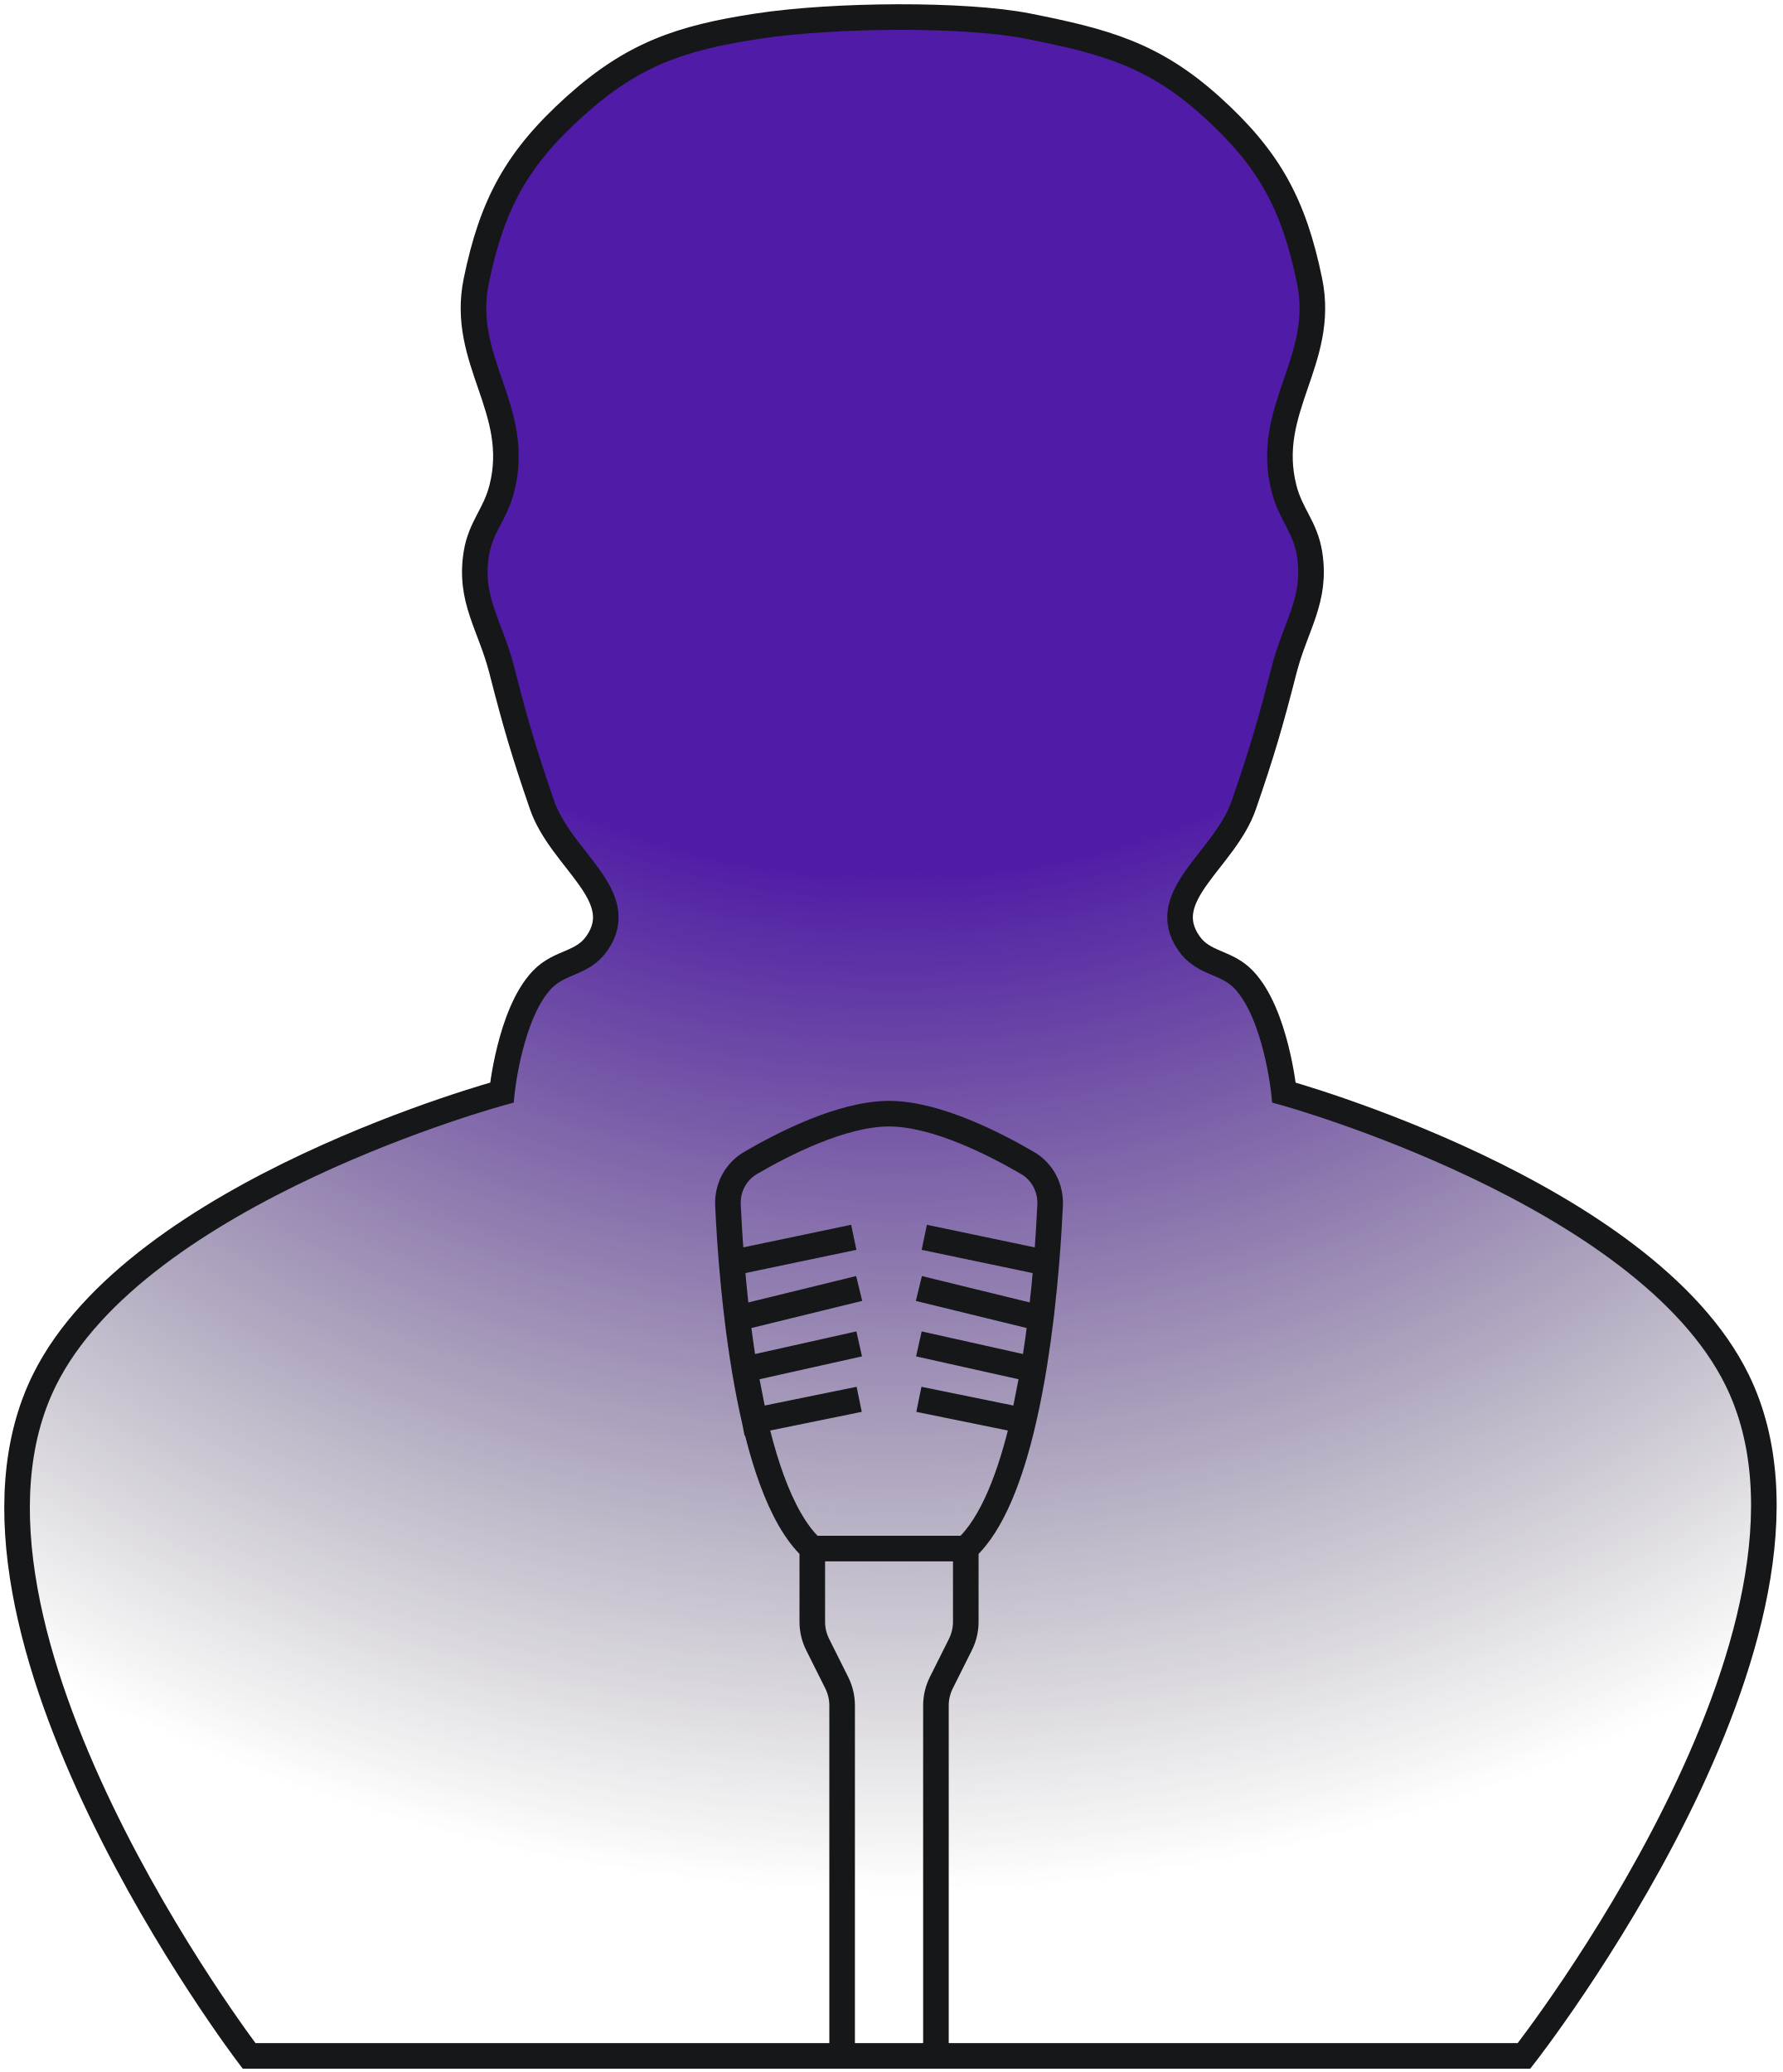
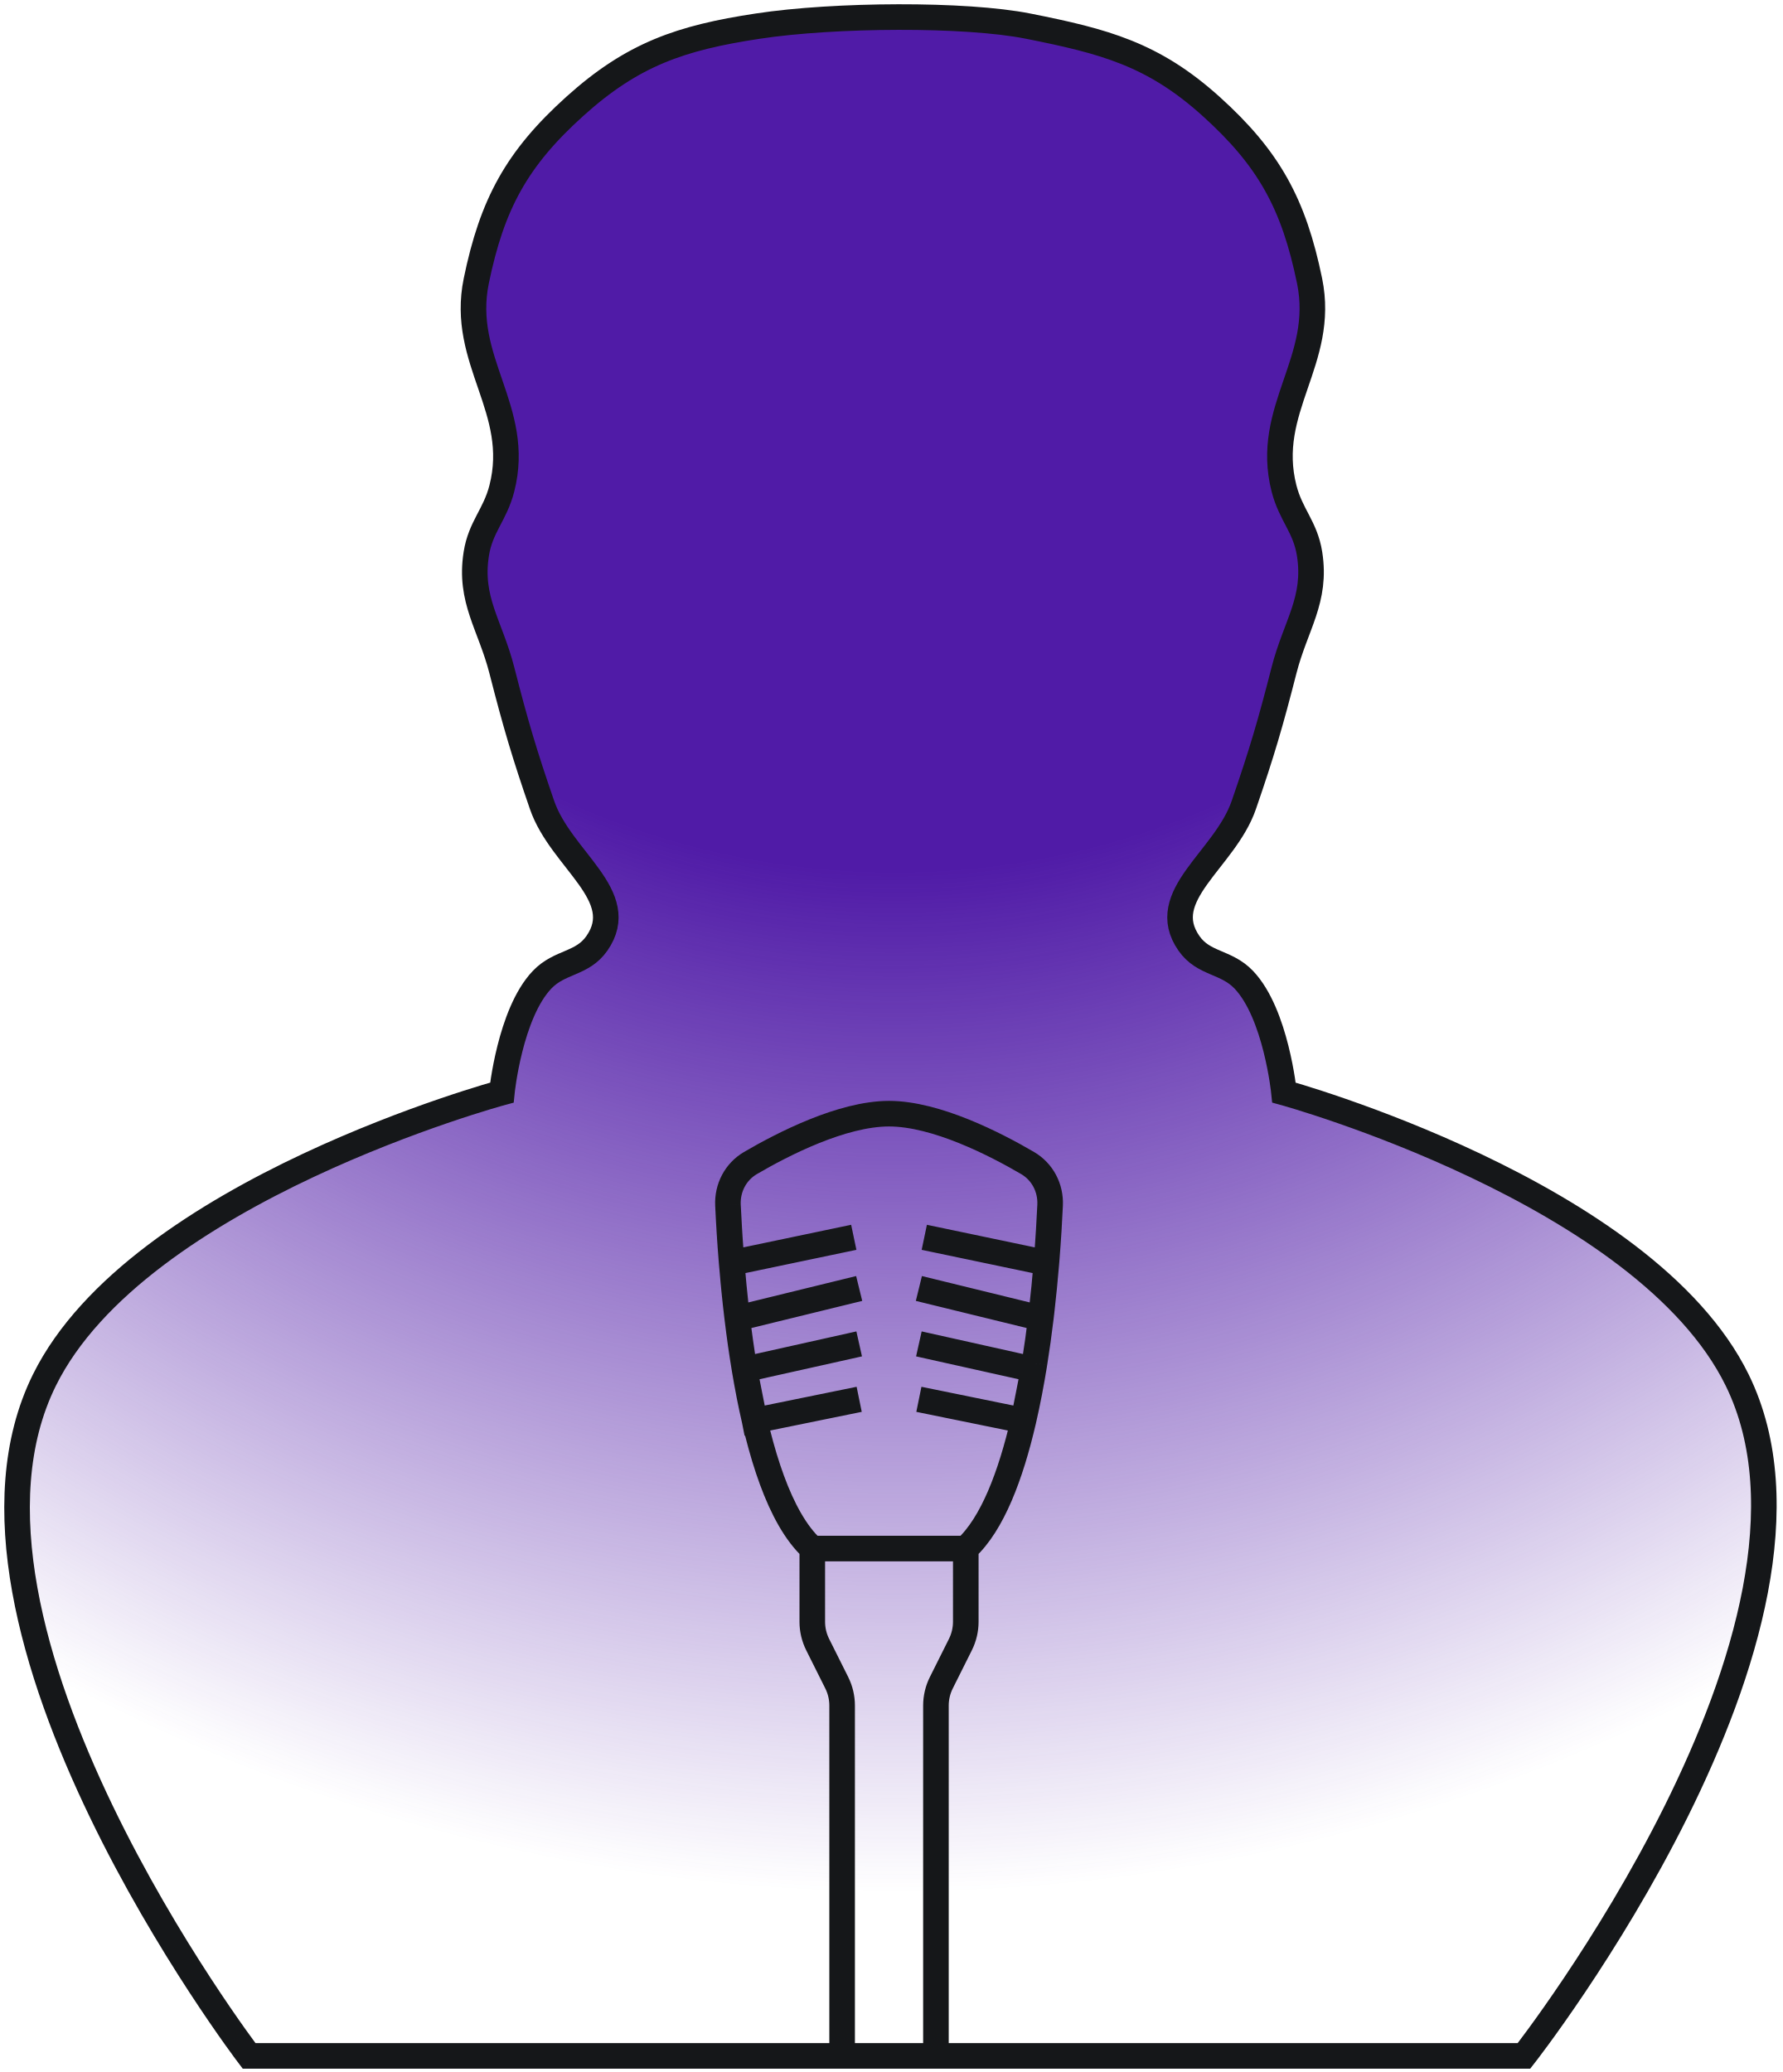
<svg xmlns="http://www.w3.org/2000/svg" width="209" height="243" viewBox="0 0 209 243" fill="none">
  <path d="M58.849 128.136C58.849 128.136 16.167 139.674 5.206 161.858C-9.119 190.849 29.206 241.109 29.206 241.109H98.749H109.749H178.706C178.706 241.109 217.987 191 203.706 161.858C192.89 139.786 150.563 128.136 150.563 128.136C150.563 128.136 149.636 118.883 145.849 114.903C143.773 112.722 141.141 113.103 139.42 110.634C135.521 105.04 143.625 100.853 145.849 94.413C147.95 88.328 148.97 84.855 150.563 78.619C151.915 73.328 154.412 70.354 153.563 64.96C153.062 61.779 151.359 60.397 150.563 57.276C148.197 47.998 155.491 42.324 153.563 32.945C151.714 23.951 148.829 18.613 141.992 12.456C135.21 6.348 129.529 4.849 120.563 3.065C113.206 1.6 97.882 1.691 88.849 3.065C79.816 4.438 74.202 6.348 67.42 12.456C60.583 18.613 57.698 23.951 55.849 32.945C53.921 42.324 61.215 47.998 58.849 57.276C58.053 60.397 56.349 61.779 55.849 64.96C54.999 70.354 57.497 73.328 58.849 78.619C60.442 84.855 61.462 88.328 63.563 94.413C65.787 100.853 73.891 105.04 69.992 110.634C68.271 113.103 65.639 112.722 63.563 114.903C59.776 118.883 58.849 128.136 58.849 128.136Z" fill="url(#paint0_radial_5_49)" />
  <path d="M122.702 148.109C122.554 149.908 122.366 151.863 122.129 153.9C122.102 154.135 122.074 154.372 122.045 154.609C121.837 156.326 121.594 158.094 121.31 159.87C121.27 160.116 121.23 160.363 121.189 160.609L120.008 166.609C120.517 164.41 120.947 162.134 121.31 159.87C121.594 158.094 121.837 156.326 122.045 154.609C122.074 154.372 122.102 154.135 122.129 153.9" fill="url(#paint1_radial_5_49)" />
  <path d="M95.249 181.609C87.568 174.558 85.766 150.179 85.362 141.341M95.249 181.609V190.193C95.249 191.124 95.466 192.043 95.883 192.876L98.116 197.343C98.532 198.176 98.749 199.094 98.749 200.026V241.109M95.249 181.609H113.249M85.362 141.341C85.269 139.323 86.252 137.422 87.996 136.401C91.776 134.188 98.739 130.609 104.249 130.609C109.76 130.609 116.723 134.188 120.503 136.401C122.246 137.422 123.23 139.323 123.137 141.341C123.061 142.999 122.936 145.202 122.733 147.735C122.723 147.859 122.713 147.984 122.702 148.109M85.362 141.341C85.441 143.08 85.575 145.419 85.796 148.109M85.796 148.109L100.116 145.109M85.796 148.109C85.962 150.115 86.176 152.317 86.454 154.609M86.454 154.609L100.749 151.109M86.454 154.609C86.69 156.564 86.973 158.586 87.31 160.609M87.31 160.609L100.749 157.609M87.31 160.609L88.491 166.609L100.749 164.109M122.702 148.109C122.554 149.908 122.366 151.863 122.129 153.9C122.102 154.135 122.074 154.372 122.045 154.609M122.702 148.109L108.383 145.109M122.045 154.609C121.837 156.326 121.594 158.094 121.31 159.87M122.045 154.609L107.749 151.109M121.31 159.87C120.947 162.134 120.517 164.41 120.008 166.609M121.31 159.87C121.27 160.116 121.23 160.363 121.189 160.609M120.008 166.609C118.527 173.002 116.375 178.74 113.249 181.609M120.008 166.609L121.189 160.609M120.008 166.609L107.749 164.109M113.249 181.609L113.249 190.193C113.249 191.124 113.033 192.043 112.616 192.876L110.383 197.343C109.966 198.176 109.749 199.094 109.749 200.026V241.109M121.189 160.609L107.749 157.609M109.749 241.109H178.706C178.706 241.109 217.987 191 203.706 161.858C192.89 139.786 150.563 128.136 150.563 128.136C150.563 128.136 149.636 118.883 145.849 114.903C143.773 112.722 141.141 113.103 139.42 110.634C135.521 105.04 143.625 100.853 145.849 94.413C147.95 88.328 148.97 84.855 150.563 78.619C151.915 73.328 154.412 70.354 153.563 64.96C153.062 61.779 151.359 60.397 150.563 57.276C148.197 47.998 155.491 42.324 153.563 32.945C151.714 23.951 148.829 18.613 141.992 12.456C135.21 6.348 129.529 4.849 120.563 3.065C113.206 1.6 97.882 1.691 88.849 3.065C79.816 4.438 74.202 6.348 67.42 12.456C60.583 18.613 57.698 23.951 55.849 32.945C53.921 42.324 61.215 47.998 58.849 57.276C58.053 60.397 56.349 61.779 55.849 64.96C54.999 70.354 57.497 73.328 58.849 78.619C60.442 84.855 61.462 88.328 63.563 94.413C65.787 100.853 73.891 105.04 69.992 110.634C68.271 113.103 65.639 112.722 63.563 114.903C59.776 118.883 58.849 128.136 58.849 128.136C58.849 128.136 16.167 139.674 5.206 161.858C-9.119 190.849 29.206 241.109 29.206 241.109H98.749M109.749 241.109H98.749" stroke="#151719" stroke-width="3" />
  <defs>
    <radialGradient id="paint0_radial_5_49" cx="0" cy="0" r="1" gradientUnits="userSpaceOnUse" gradientTransform="translate(104.931 2) rotate(90) scale(220.341 209.982)">
      <stop offset="0.454" stop-color="#501BA7" />
-       <stop offset="1" stop-color="#343238" stop-opacity="0" />
+       <stop offset="1" stop-color="#501BA7" stop-opacity="0" />
    </radialGradient>
    <radialGradient id="paint1_radial_5_49" cx="0" cy="0" r="1" gradientUnits="userSpaceOnUse" gradientTransform="translate(104.931 2) rotate(90) scale(220.341 209.982)">
      <stop offset="0.454" stop-color="#501BA7" />
-       <stop offset="1" stop-color="#343238" stop-opacity="0" />
+       <stop offset="1" stop-color="#501BA7" stop-opacity="0" />
    </radialGradient>
  </defs>
</svg>
